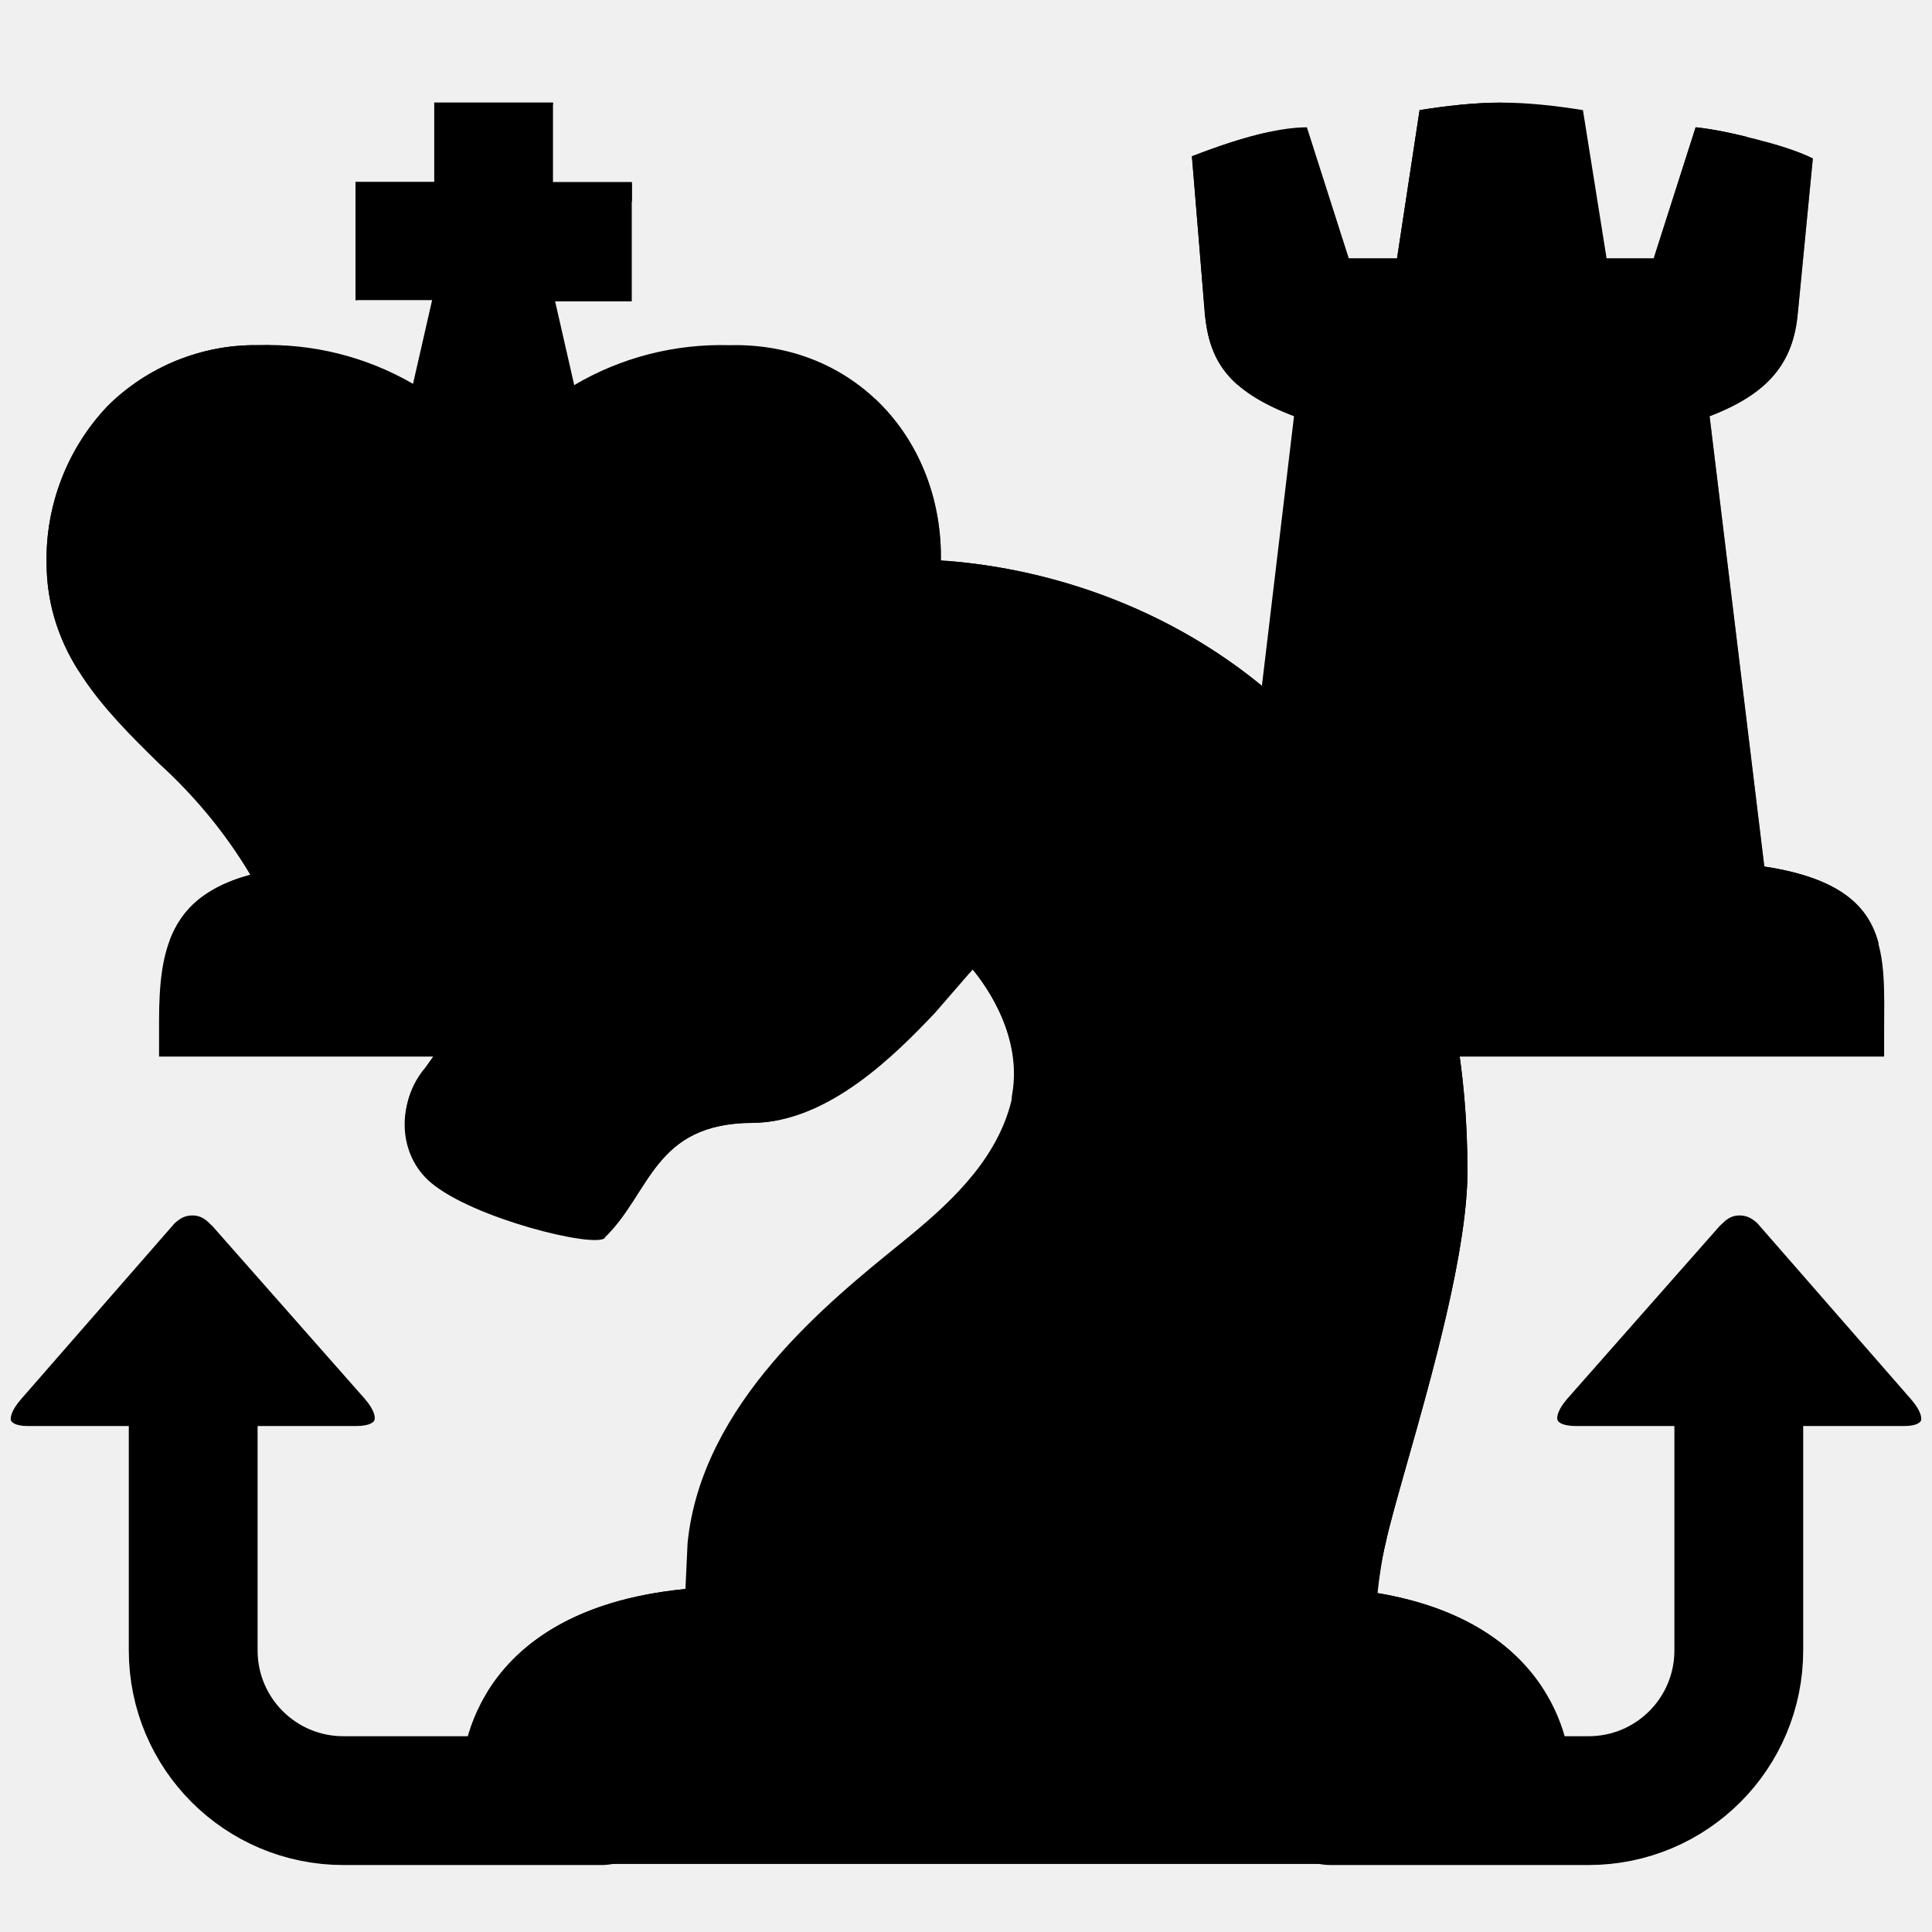
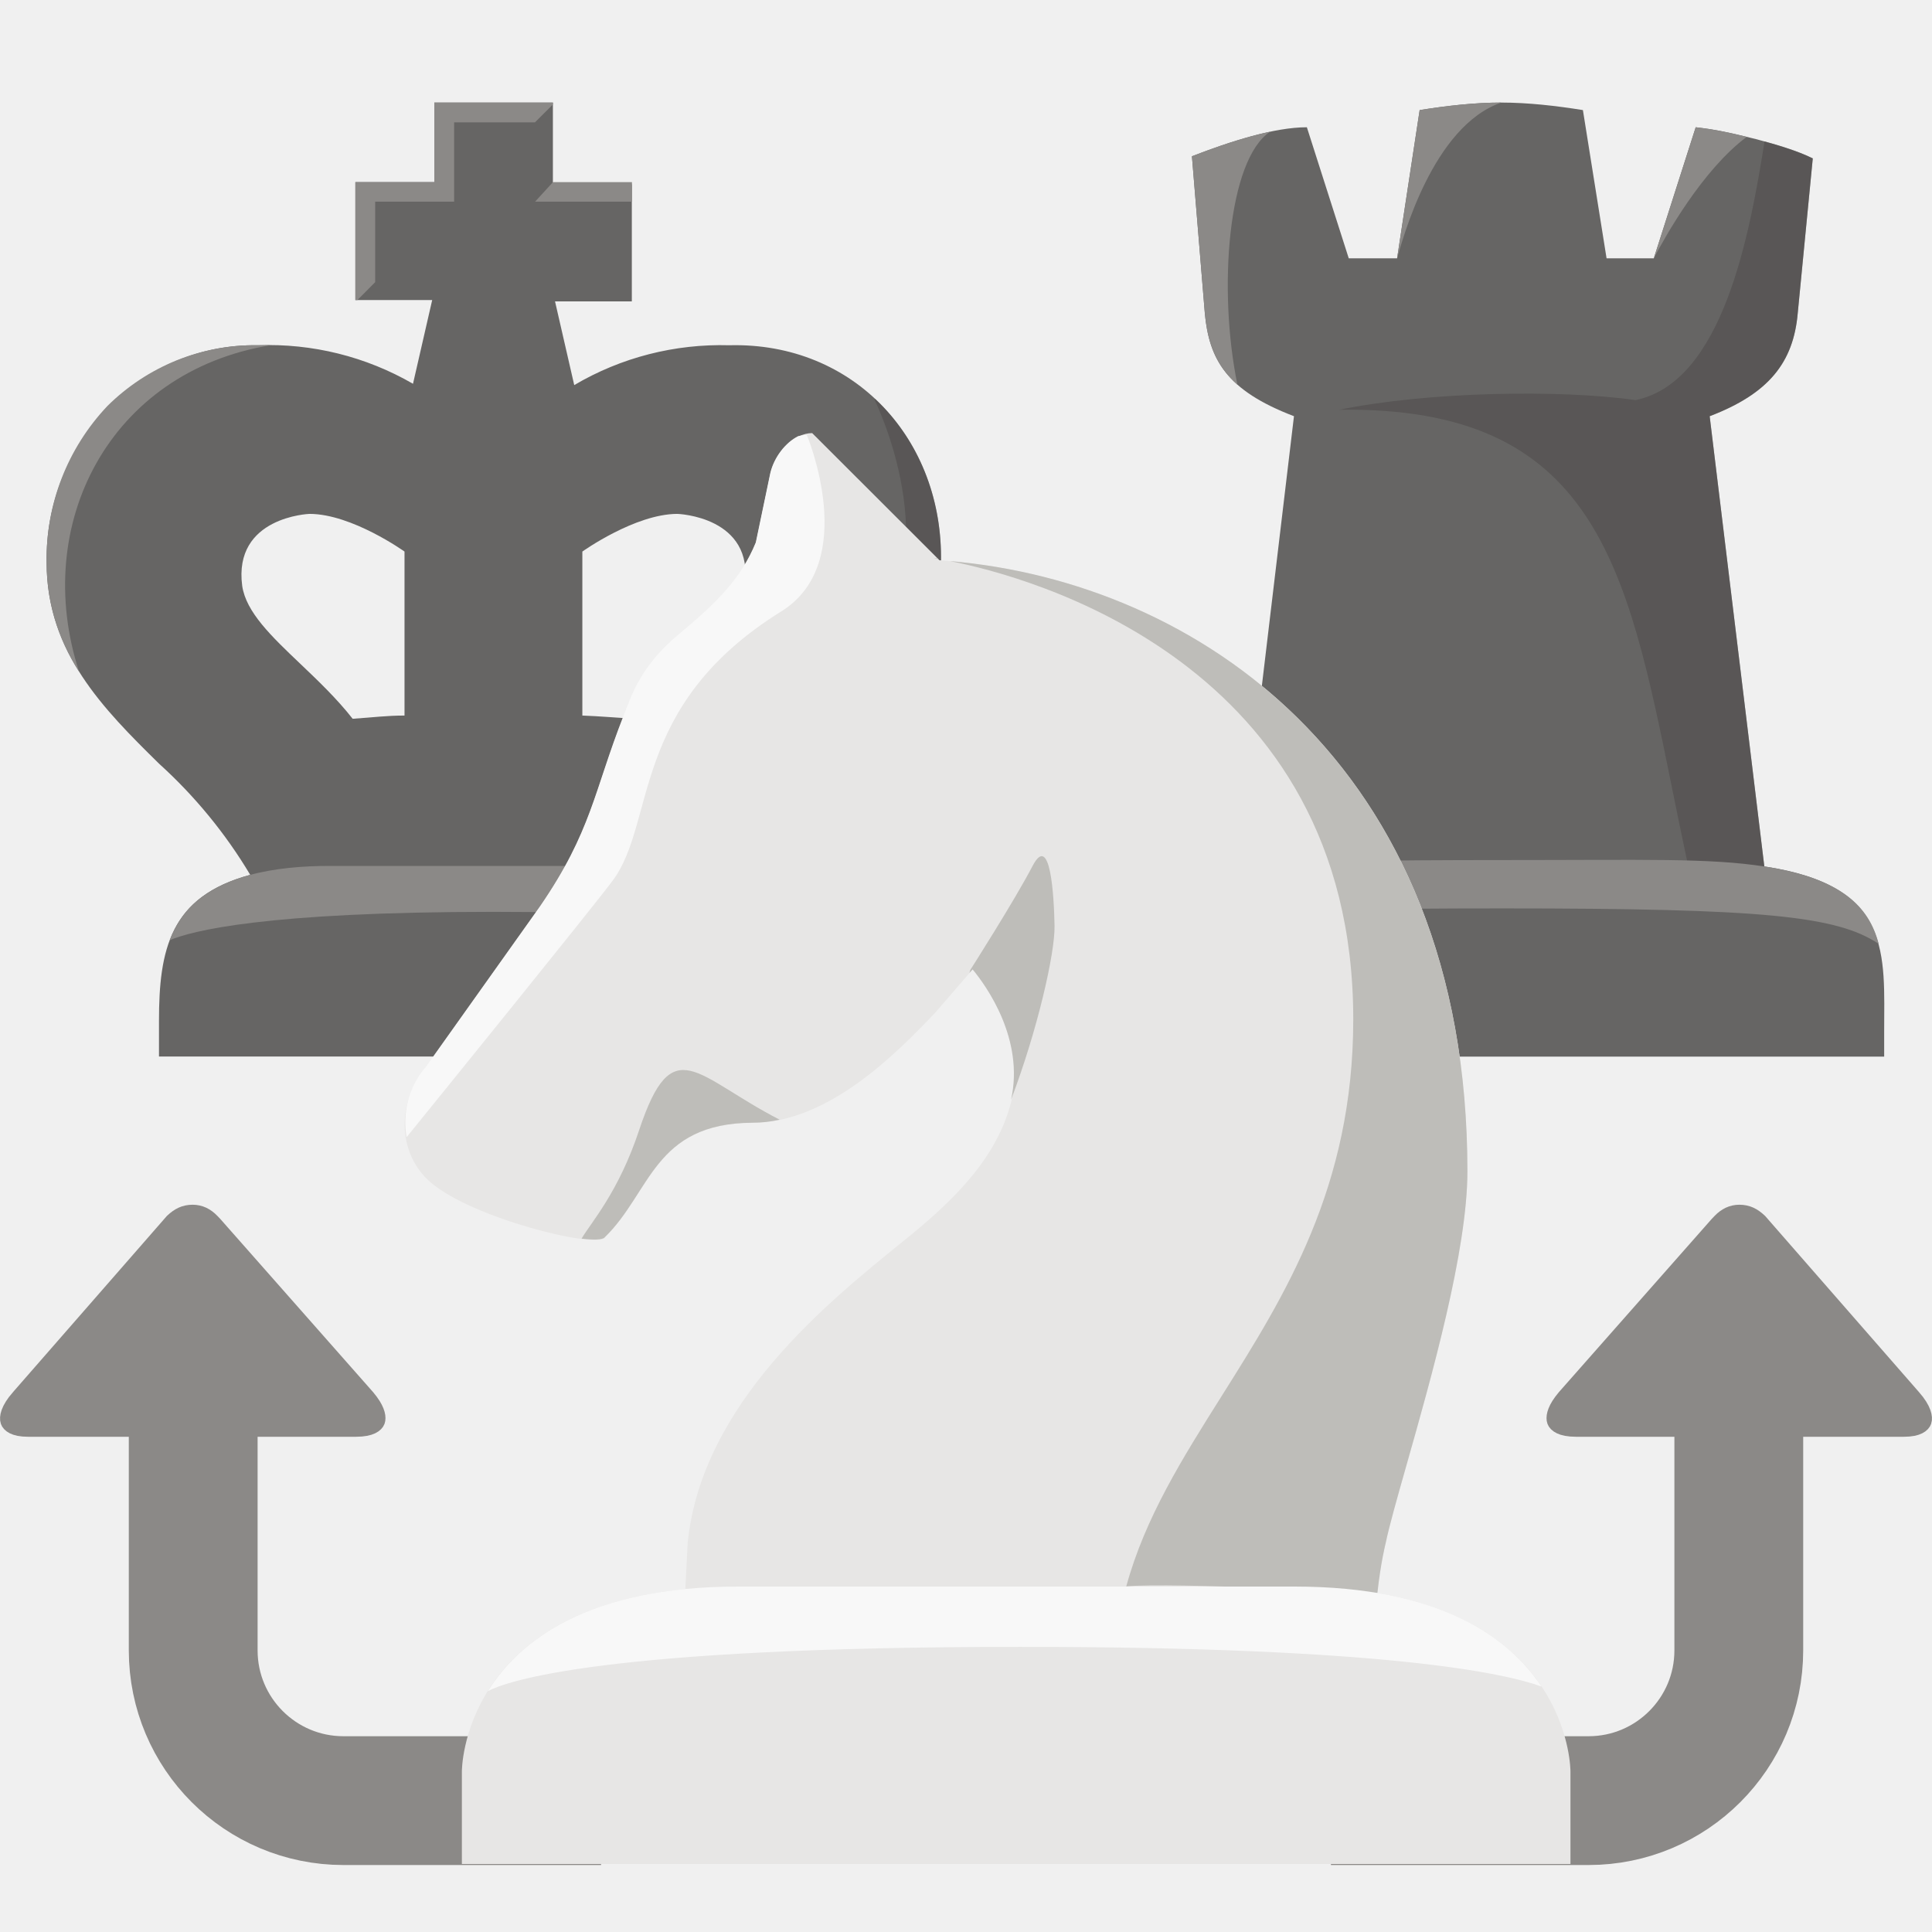
- <svg xmlns="http://www.w3.org/2000/svg" viewBox="0 0 90 90">
-   <path d="M73.74,5.13L74.84,12.03L77.04,12.03L78.99,5.93C79.89,6.03,80.59,6.18,81.79,6.48C82.75,6.73,83.75,7.03,84.45,7.38L83.75,14.59C83.55,16.89,82.39,18.34,79.64,19.39L82.19,40.36C82.2,40.36,82.21,40.36,82.22,40.37C88.17,41.27,87.77,44.47,87.77,48.07L87.77,49.22L52.23,49.22L52.23,48.07C52.23,44.47,51.83,41.22,57.78,40.37L60.28,19.39C57.13,18.19,56.33,16.74,56.12,14.59L55.53,7.28C57.33,6.58,59.38,5.93,60.88,5.93L62.83,12.03L65.08,12.03L66.13,5.13C67.38,4.93,68.68,4.78,69.94,4.78C71.19,4.78,72.49,4.93,73.74,5.13Z" fill="currentColor" />
-   <path d="M82.19,40.4L82.19,40.4L82.19,40.4C80.99,40.25,79.79,40.15,78.59,40.1C78.34,38.95,78.11,37.82,77.89,36.72C75.79,26.34,74.28,18.91,62.38,19.09C66.53,18.24,72.69,18.14,76.19,18.64C80.25,17.8,81.49,11,82.2,6.59C83.01,6.81,83.82,7.07,84.42,7.37C84.43,7.37,84.44,7.38,84.45,7.38L83.75,14.59C83.75,14.59,83.74,14.6,83.74,14.61C83.54,16.9,82.39,18.34,79.64,19.39Z" fill="currentColor" opacity="0.5" />
-   <path d="M82.21,40.37C85.76,40.92,87.07,42.22,87.52,43.97C85.56,42.67,82.16,42.32,69.99,42.32C57.88,42.32,54.27,42.62,52.47,43.92C52.92,42.22,54.27,40.92,57.78,40.37C59.48,40.12,64.74,40.06,69.99,40.06C76.7,40.06,79.61,39.97,82.21,40.37Z" fill="currentColor" />
-   <path d="M57.64,17.92C56.62,17.01,56.25,15.94,56.13,14.6C56.13,14.59,56.13,14.59,56.13,14.58L55.52,7.28C56.71,6.82,58,6.38,59.17,6.14C57.2,7.43,56.73,13.48,57.64,17.92Z" fill="currentColor" />
-   <path d="M81.37,6.37C79.3,7.92,77.57,11.03,77.04,12.03L78.99,5.93C79,5.93,79.01,5.93,79.02,5.93C79.8,6.02,80.43,6.15,81.37,6.37Z" fill="currentColor" />
-   <path d="M65.08,12.03L66.13,5.13C67.38,4.93,68.69,4.78,69.94,4.78C66.73,5.88,65.33,11.18,65.08,12.03Z" fill="currentColor" />
-   <path d="M38.59,35.57C36.94,37.08,35.52,38.83,34.38,40.75C37.99,41.72,38.59,44.16,38.59,47.56L38.59,49.22L7.41,49.22L7.41,47.56C7.41,44.26,7.91,41.76,11.66,40.75C10.51,38.82,9.07,37.08,7.41,35.57C4.83,33.04,2.17,30.38,2.17,26.22C2.07,20.73,6.44,15.99,12.02,16.08C14.54,15.99,17.05,16.61,19.24,17.88L20.13,13.98L16.56,13.98L16.56,8.48L20.23,8.48L20.23,4.78L25.76,4.78L25.76,8.58L29.43,8.58L29.43,14.04L25.86,14.04L26.75,17.94C28.93,16.65,31.44,16.01,33.97,16.08C39.82,15.93,43.96,20.51,43.83,26.22C43.83,30.35,41.18,33.01,38.59,35.57Z" fill="currentColor" />
-   <path d="M34.69,27.29C35.16,24.06,31.57,23.94,31.56,23.94C29.58,23.94,27.13,25.69,27.13,25.69L27.13,33.33C27.98,33.37,28.56,33.42,29.54,33.48C30.28,32.54,31.16,31.71,31.97,30.94C33.32,29.66,34.51,28.52,34.69,27.29Z" fill="currentColor" />
-   <path d="M14.42,23.94C14.42,23.94,10.86,24.07,11.28,27.29C11.46,28.52,12.65,29.65,13.99,30.93C14.81,31.71,15.69,32.54,16.43,33.48C17.41,33.42,18.01,33.33,18.84,33.33L18.84,25.69C18.84,25.69,16.39,23.94,14.42,23.94Z" fill="currentColor" />
-   <path d="M43.83,26.22C43.83,30.35,41.18,33.01,38.59,35.57C36.94,37.08,35.52,38.83,34.38,40.75C34.43,40.76,34.47,40.78,34.52,40.79C33.32,40.45,31.97,40.34,30.69,40.34L30.61,40.34L39.76,31.16C44.28,26.63,41.27,19.73,40.73,18.59C40.75,18.59,40.76,18.59,40.78,18.59C42.75,20.45,43.9,23.17,43.83,26.22Z" fill="currentColor" opacity="0.5" />
-   <path d="M34.38,40.75L34.38,40.75C34.67,40.83,34.94,40.91,35.19,41.01C35.73,41.22,36.22,41.48,36.66,41.82C37.34,42.35,37.79,43.02,38.09,43.8C37.09,43.36,33.72,42.48,22.99,42.48C12.32,42.48,8.92,43.37,7.91,43.8C8.2,43.03,8.65,42.37,9.33,41.84C9.86,41.44,10.46,41.14,11.11,40.92C11.26,40.87,11.41,40.82,11.57,40.78C12.8,40.44,14.14,40.34,15.35,40.34L30.69,40.34C31.92,40.34,33.22,40.43,34.38,40.75Z" fill="currentColor" />
-   <path d="M3.68,31.28C2.7,29.78,2.17,28.02,2.17,26.22C2.12,23.51,3.14,20.88,5,18.92C5.92,18,7.02,17.28,8.22,16.79C9.43,16.31,10.72,16.06,12.02,16.08L12.6,16.08C5.1,17.32,1.45,24.43,3.68,31.28Z" fill="currentColor" />
-   <path d="M12.6,16.08C12.61,16.08,12.62,16.08,12.63,16.08L12.63,16.08Z" fill="currentColor" />
-   <path d="M24.92,5.7L21.15,5.7L21.15,9.39L17.48,9.39L17.48,13.14L16.65,13.98L16.56,13.98L16.56,8.48L20.23,8.48L20.23,4.78L25.76,4.78L25.76,4.87Z" fill="currentColor" />
-   <path d="M24.93,9.39L25.76,8.48L29.44,8.48L29.44,9.39Z" fill="currentColor" />
-   <path d="M17.16,65.37L17,65.17L9.89,57.11L9.76,56.99C9.53,56.75,9.28,56.62,8.97,56.62C8.64,56.62,8.4,56.74,8.13,56.99L0.98,65.18L0.98,65.18C0.49,65.74,0.48,66.07,0.51,66.17C0.53,66.23,0.67,66.43,1.3,66.43L16.59,66.43C17.27,66.43,17.42,66.22,17.44,66.16C17.48,66.07,17.48,65.81,17.16,65.37Z" fill="currentColor" />
-   <path d="M9,61.88L9,76.88C9,80.75,12.13,83.88,16,83.88L28,83.88" fill="none" stroke="currentColor" stroke-width="6" stroke-linecap="round" stroke-linejoin="round" />
-   <path d="M72.84,65.37L73,65.17L80.11,57.11L80.24,56.99C80.47,56.75,80.72,56.62,81.03,56.62C81.36,56.62,81.6,56.74,81.87,56.99L89.02,65.18L89.02,65.18C89.51,65.74,89.52,66.07,89.49,66.17C89.47,66.23,89.33,66.43,88.7,66.43L73.42,66.43C72.73,66.43,72.58,66.22,72.56,66.16C72.52,66.07,72.52,65.81,72.84,65.37Z" fill="currentColor" />
-   <path d="M81,61.88L81,76.88C81,80.75,77.87,83.88,74,83.88L62,83.88" fill="none" stroke="currentColor" stroke-width="6" stroke-linecap="round" stroke-linejoin="round" />
-   <path d="M68.36,54.57C68.36,59.67,65.13,69.09,64.55,71.88C64.55,71.88,64.3,72.75,64.15,74.21C73.17,75.72,73.16,82.47,73.16,82.52L73.16,86.83L21.52,86.83L21.52,82.52C21.52,82.47,21.51,75.04,31.93,74.02L32.03,71.88C32.68,65.37,38.62,60.63,42.01,57.88C44.12,56.17,46.28,54.23,47.05,51.53C47.88,48.61,45.99,45.98,45.31,45.16L43.55,47.19C41.78,49.05,38.62,52.29,35.06,52.31C30.44,52.33,30.33,55.56,28.16,57.66L28.18,57.67C27.68,58.15,22.04,56.76,20.07,55.09C18.59,53.84,18.41,51.5,19.79,49.79L25.17,42.23C27.57,38.74,27.68,36.87,29.06,33.35C29.45,32.36,29.9,30.99,31.65,29.54C33.4,28.09,34.53,26.96,35.22,25.28L35.89,22.05C36.12,21.07,36.99,20.18,37.83,20.18L43.77,26.1C55.37,26.88,68.36,35.33,68.36,54.57Z" fill="currentColor" />
-   <path d="M68.36,54.57C68.36,58.25,66.68,64.17,65.52,68.24C65.08,69.81,64.71,71.1,64.55,71.88C64.54,71.91,64.32,72.81,64.17,74.21C64.17,74.21,54.65,73.7,52.47,73.9C53.34,70.7,55.08,67.94,56.9,65.05C59.86,60.34,63.04,55.3,63.04,47.49C63.04,30.8,47.83,26.84,44.25,26.14C55.73,27.12,68.36,35.6,68.36,54.57Z" fill="currentColor" />
-   <path d="M36.32,52.16C35.91,52.25,35.49,52.3,35.06,52.3C30.44,52.32,30.33,55.55,28.16,57.65C28.04,57.76,27.64,57.77,27.09,57.7C27.54,56.93,28.82,55.53,29.78,52.64C31.34,47.95,32.4,50.15,36.32,52.16Z" fill="currentColor" />
-   <path d="M36.32,52.16C36.32,52.16,36.33,52.16,36.33,52.16L36.33,52.17C36.33,52.16,36.32,52.16,36.32,52.16Z" fill="currentColor" />
-   <path d="M49.12,43.14C49.14,44.42,48.33,48.01,47.1,51.23C47.73,48.43,45.97,45.95,45.31,45.16L45.16,45.33C45.18,45.24,45.2,45.19,45.2,45.18C45.2,45.18,47.27,41.94,48.1,40.34C48.93,38.74,49.1,41.74,49.12,43.14Z" fill="currentColor" />
-   <path d="M43.5,26.01C43.56,26.01,43.61,26,43.67,26L43.7,26.04C43.57,26.02,43.5,26.01,43.5,26.01Z" fill="currentColor" />
-   <path d="M71.81,78.57C70.14,77.96,64.64,76.72,47.52,76.72C27.99,76.72,23.58,78.33,22.73,78.78C24.18,76.45,27.36,73.91,34.38,73.91L60.3,73.91C67.12,73.91,70.3,76.3,71.81,78.57Z" fill="currentColor" />
-   <path d="M36.39,28.48C29.3,32.89,30.59,38.29,28.53,41.03C27.52,42.39,20.33,51.26,18.94,52.97C18.76,51.91,18.98,50.74,19.78,49.77L19.78,49.78L25.16,42.22C27.56,38.73,27.67,36.86,29.05,33.33C29.43,32.34,29.88,30.98,31.64,29.53C33.39,28.08,34.52,26.94,35.21,25.27L35.88,22.03C36.06,21.3,36.58,20.62,37.18,20.32C37.32,20.29,37.44,20.26,37.58,20.26C37.58,20.26,40.08,26.19,36.39,28.48Z" fill="currentColor" />
+ <svg xmlns="http://www.w3.org/2000/svg" width="90" height="90" viewBox="0 0 90 90" fill="none">
+   <g clip-path="url(#clip0_2922_13513)">
+     <path d="M69.935 4.778C71.186 4.778 72.487 4.928 73.738 5.128L74.84 12.033H77.041L78.992 5.928C79.893 6.028 80.594 6.179 81.795 6.479C82.745 6.729 83.746 7.029 84.446 7.379L83.746 14.585C83.546 16.887 82.395 18.337 79.643 19.388L82.189 40.362C82.198 40.363 82.207 40.364 82.216 40.366C88.172 41.267 87.772 44.468 87.772 48.071V49.222H52.228V48.071C52.228 44.469 51.828 41.217 57.78 40.366L60.278 19.388C57.126 18.187 56.325 16.737 56.125 14.585L55.525 7.28C57.326 6.579 59.378 5.928 60.879 5.928L62.83 12.033H65.082L66.133 5.128C67.383 4.928 68.684 4.778 69.935 4.778Z" fill="#666564" />
+     <path opacity="0.5" d="M79.643 19.389L82.194 40.4L82.195 40.404H82.194C80.993 40.254 79.793 40.154 78.592 40.104C78.343 38.947 78.114 37.816 77.892 36.719C75.788 26.339 74.281 18.908 62.38 19.089C66.533 18.238 72.688 18.138 76.19 18.638C80.249 17.797 81.495 10.997 82.199 6.588C83.01 6.812 83.821 7.071 84.42 7.366C84.429 7.371 84.438 7.375 84.446 7.38L83.746 14.585C83.745 14.592 83.745 14.599 83.744 14.605C83.539 16.895 82.387 18.341 79.643 19.389Z" fill="#4B4847" />
+     <path d="M69.995 40.065C76.703 40.065 79.606 39.965 82.209 40.366C85.764 40.916 87.065 42.217 87.516 43.968C85.564 42.667 82.159 42.317 69.995 42.317C57.879 42.317 54.274 42.617 52.472 43.919C52.923 42.217 54.275 40.916 57.779 40.366C59.481 40.116 64.738 40.065 69.995 40.065ZM59.168 6.135C57.197 7.434 56.731 13.477 57.643 17.919C56.615 17.011 56.253 15.94 56.126 14.595C56.126 14.592 56.126 14.588 56.125 14.585L55.525 7.28C56.707 6.82 57.997 6.382 59.168 6.135ZM79.025 5.932C79.799 6.02 80.43 6.146 81.371 6.375C79.299 7.917 77.566 11.03 77.04 12.034L78.993 5.928C79.003 5.929 79.014 5.931 79.025 5.932ZM69.936 4.778C66.734 5.878 65.333 11.181 65.082 12.033L66.133 5.128C67.384 4.928 68.685 4.778 69.936 4.778Z" fill="#8B8987" />
+     <path fill-rule="evenodd" clip-rule="evenodd" d="M43.833 26.217C43.833 30.35 41.178 33.006 38.594 35.572C36.943 37.081 35.525 38.828 34.382 40.749C37.986 41.715 38.594 44.159 38.594 47.556V49.217H7.406V47.556C7.406 44.262 7.911 41.758 11.657 40.754C10.505 38.824 9.073 37.08 7.406 35.572C4.833 33.039 2.172 30.378 2.172 26.217C2.071 20.727 6.443 15.988 12.017 16.083C14.544 15.989 17.05 16.611 19.239 17.878L20.133 13.978H16.555V8.483H20.233V4.778H25.756V8.583H29.433V14.039H25.855L26.75 17.939C28.933 16.65 31.439 16.011 33.972 16.083C39.821 15.933 43.962 20.51 43.833 26.217ZM31.974 30.935C33.32 29.655 34.513 28.521 34.689 27.294C35.156 24.061 31.572 23.939 31.555 23.939C29.583 23.939 27.128 25.694 27.128 25.694V33.333C27.983 33.367 28.561 33.422 29.544 33.483C30.282 32.545 31.156 31.713 31.974 30.935ZM18.844 25.694C18.844 25.694 16.394 23.939 14.417 23.939C14.417 23.939 10.855 24.067 11.283 27.294C11.463 28.519 12.65 29.649 13.992 30.925C14.811 31.705 15.688 32.539 16.428 33.483C17.411 33.417 18.011 33.333 18.844 33.333V25.694Z" fill="#666564" />
+     <path opacity="0.5" d="M40.782 18.595C42.755 20.45 43.902 23.172 43.833 26.217C43.833 30.35 41.177 33.005 38.594 35.572C36.943 37.081 35.525 38.828 34.382 40.749C34.428 40.761 34.474 40.775 34.519 40.788C33.317 40.445 31.973 40.339 30.689 40.339H30.606L39.761 31.161C44.283 26.633 41.267 19.733 40.728 18.595C40.745 18.595 40.763 18.595 40.782 18.595Z" fill="#4B4847" />
+     <path d="M30.689 40.338C31.924 40.338 33.216 40.435 34.382 40.748V40.748C34.67 40.826 34.939 40.913 35.19 41.009C35.726 41.215 36.221 41.481 36.657 41.817C37.342 42.353 37.794 43.021 38.088 43.804C37.091 43.355 33.719 42.477 22.99 42.477C12.318 42.477 8.924 43.367 7.906 43.797C8.196 43.034 8.645 42.374 9.334 41.838C9.856 41.439 10.462 41.14 11.111 40.919C11.259 40.869 11.414 40.821 11.574 40.777C12.801 40.436 14.143 40.338 15.35 40.338H30.689ZM12.6 16.083C5.1 17.316 1.448 24.427 3.683 31.284C2.7 29.778 2.172 28.016 2.172 26.216C2.123 23.505 3.139 20.883 5 18.916C5.922 18 7.017 17.277 8.222 16.788C9.428 16.305 10.717 16.061 12.017 16.083H12.6ZM12.633 16.083H12.6C12.611 16.082 12.622 16.079 12.633 16.078V16.083ZM25.755 4.867L24.921 5.7H21.155V9.394H17.477V13.144L16.65 13.978H16.555V8.483H20.233V4.778H25.755V4.867ZM29.439 9.394H24.927L25.761 8.483H29.439V9.394Z" fill="#8B8987" />
+     <path d="M17.443 66.157C17.476 66.069 17.478 65.812 17.157 65.374L16.999 65.174L9.886 57.113L9.765 56.987C9.533 56.746 9.277 56.621 8.972 56.621C8.644 56.621 8.404 56.739 8.134 56.991L0.982 65.179L0.98 65.18C0.488 65.74 0.478 66.067 0.514 66.168C0.534 66.227 0.668 66.43 1.305 66.43H16.585C17.267 66.43 17.419 66.221 17.443 66.157Z" fill="#8B8987" stroke="#8B8987" />
+     <path d="M9 61.88L9 76.88C9 80.746 12.134 83.88 16 83.88H28" stroke="#8B8987" stroke-width="6" />
+     <path d="M72.557 66.157C72.524 66.069 72.522 65.812 72.843 65.374L73.001 65.174L80.114 57.113L80.235 56.987C80.467 56.746 80.723 56.621 81.028 56.621C81.356 56.621 81.596 56.739 81.866 56.991L89.018 65.179L89.019 65.18C89.512 65.74 89.522 66.067 89.486 66.168C89.466 66.227 89.332 66.43 88.695 66.43H73.415C72.733 66.43 72.581 66.221 72.557 66.157Z" fill="#8B8987" stroke="#8B8987" />
+     <path d="M81 61.88V76.88C81 80.746 77.866 83.88 74 83.88H62" stroke="#8B8987" stroke-width="6" />
+     <path d="M43.766 26.1C55.375 26.883 68.358 35.333 68.358 54.567C68.358 59.675 65.126 69.091 64.55 71.883C64.55 71.883 64.3 72.754 64.145 74.205C73.169 75.715 73.158 82.472 73.158 82.525V86.833H21.516V82.525C21.516 82.469 21.506 75.036 31.925 74.023L32.034 71.883C32.676 65.375 38.617 60.625 42.008 57.875C44.121 56.174 46.277 54.227 47.05 51.533C47.884 48.608 45.992 45.983 45.308 45.158L43.55 47.192C41.776 49.05 38.617 52.291 35.058 52.308C30.442 52.333 30.333 55.559 28.158 57.658L28.175 57.666C27.684 58.15 22.042 56.759 20.075 55.092C18.592 53.842 18.408 51.5 19.792 49.791L25.167 42.234C27.567 38.742 27.675 36.875 29.058 33.35C29.45 32.358 29.9 30.991 31.65 29.541C33.4 28.091 34.533 26.958 35.217 25.283L35.891 22.05C36.125 21.067 36.992 20.175 37.834 20.175L43.766 26.1Z" fill="#E7E6E5" />
+     <path d="M44.25 26.137C55.732 27.119 68.358 35.6 68.358 54.566C68.358 58.249 66.678 64.172 65.524 68.236C65.078 69.809 64.71 71.105 64.55 71.884C64.543 71.908 64.318 72.808 64.165 74.208C64.165 74.208 54.655 73.701 52.466 73.899C53.34 70.702 55.08 67.939 56.899 65.049C59.863 60.342 63.04 55.296 63.04 47.485C63.04 30.804 47.834 26.839 44.25 26.137ZM29.775 52.641C31.34 47.947 32.398 50.145 36.32 52.16C35.908 52.25 35.487 52.3 35.059 52.3C30.442 52.325 30.333 55.55 28.158 57.65C28.041 57.758 27.641 57.767 27.092 57.7C27.542 56.933 28.817 55.533 29.775 52.641ZM36.333 52.167C36.329 52.165 36.325 52.162 36.32 52.16C36.324 52.159 36.329 52.159 36.333 52.158V52.167ZM48.1 40.342C48.934 38.742 49.1 41.741 49.125 43.141C49.142 44.425 48.325 48.009 47.1 51.225C47.725 48.425 45.967 45.95 45.309 45.158L45.158 45.325C45.183 45.243 45.2 45.185 45.2 45.183C45.2 45.183 47.267 41.942 48.1 40.342ZM43.705 26.039C43.571 26.017 43.5 26.008 43.5 26.008C43.557 26.006 43.614 26.005 43.671 26.004L43.705 26.039Z" fill="#BEBDB9" />
+     <path d="M60.3 73.908C67.116 73.908 70.3 76.3 71.809 78.566C70.142 77.958 64.642 76.717 47.517 76.717C27.992 76.717 23.583 78.334 22.733 78.775C24.183 76.45 27.359 73.908 34.384 73.908H60.3ZM37.583 20.258C37.583 20.258 40.083 26.192 36.392 28.483C29.3 32.892 30.591 38.292 28.533 41.033C27.516 42.392 20.333 51.258 18.941 52.975C18.758 51.908 18.984 50.742 19.775 49.767L19.783 49.775L25.158 42.217C27.558 38.725 27.666 36.858 29.05 33.333C29.433 32.341 29.884 30.975 31.642 29.525C33.392 28.075 34.525 26.942 35.208 25.267L35.884 22.033C36.059 21.3 36.584 20.616 37.184 20.316C37.317 20.291 37.442 20.258 37.583 20.258Z" fill="#F8F8F8" />
+   </g>
+   <defs>
+     <clipPath id="clip0_2922_13513">
+       <rect width="90" height="90" fill="white" />
+     </clipPath>
+   </defs>
</svg>
